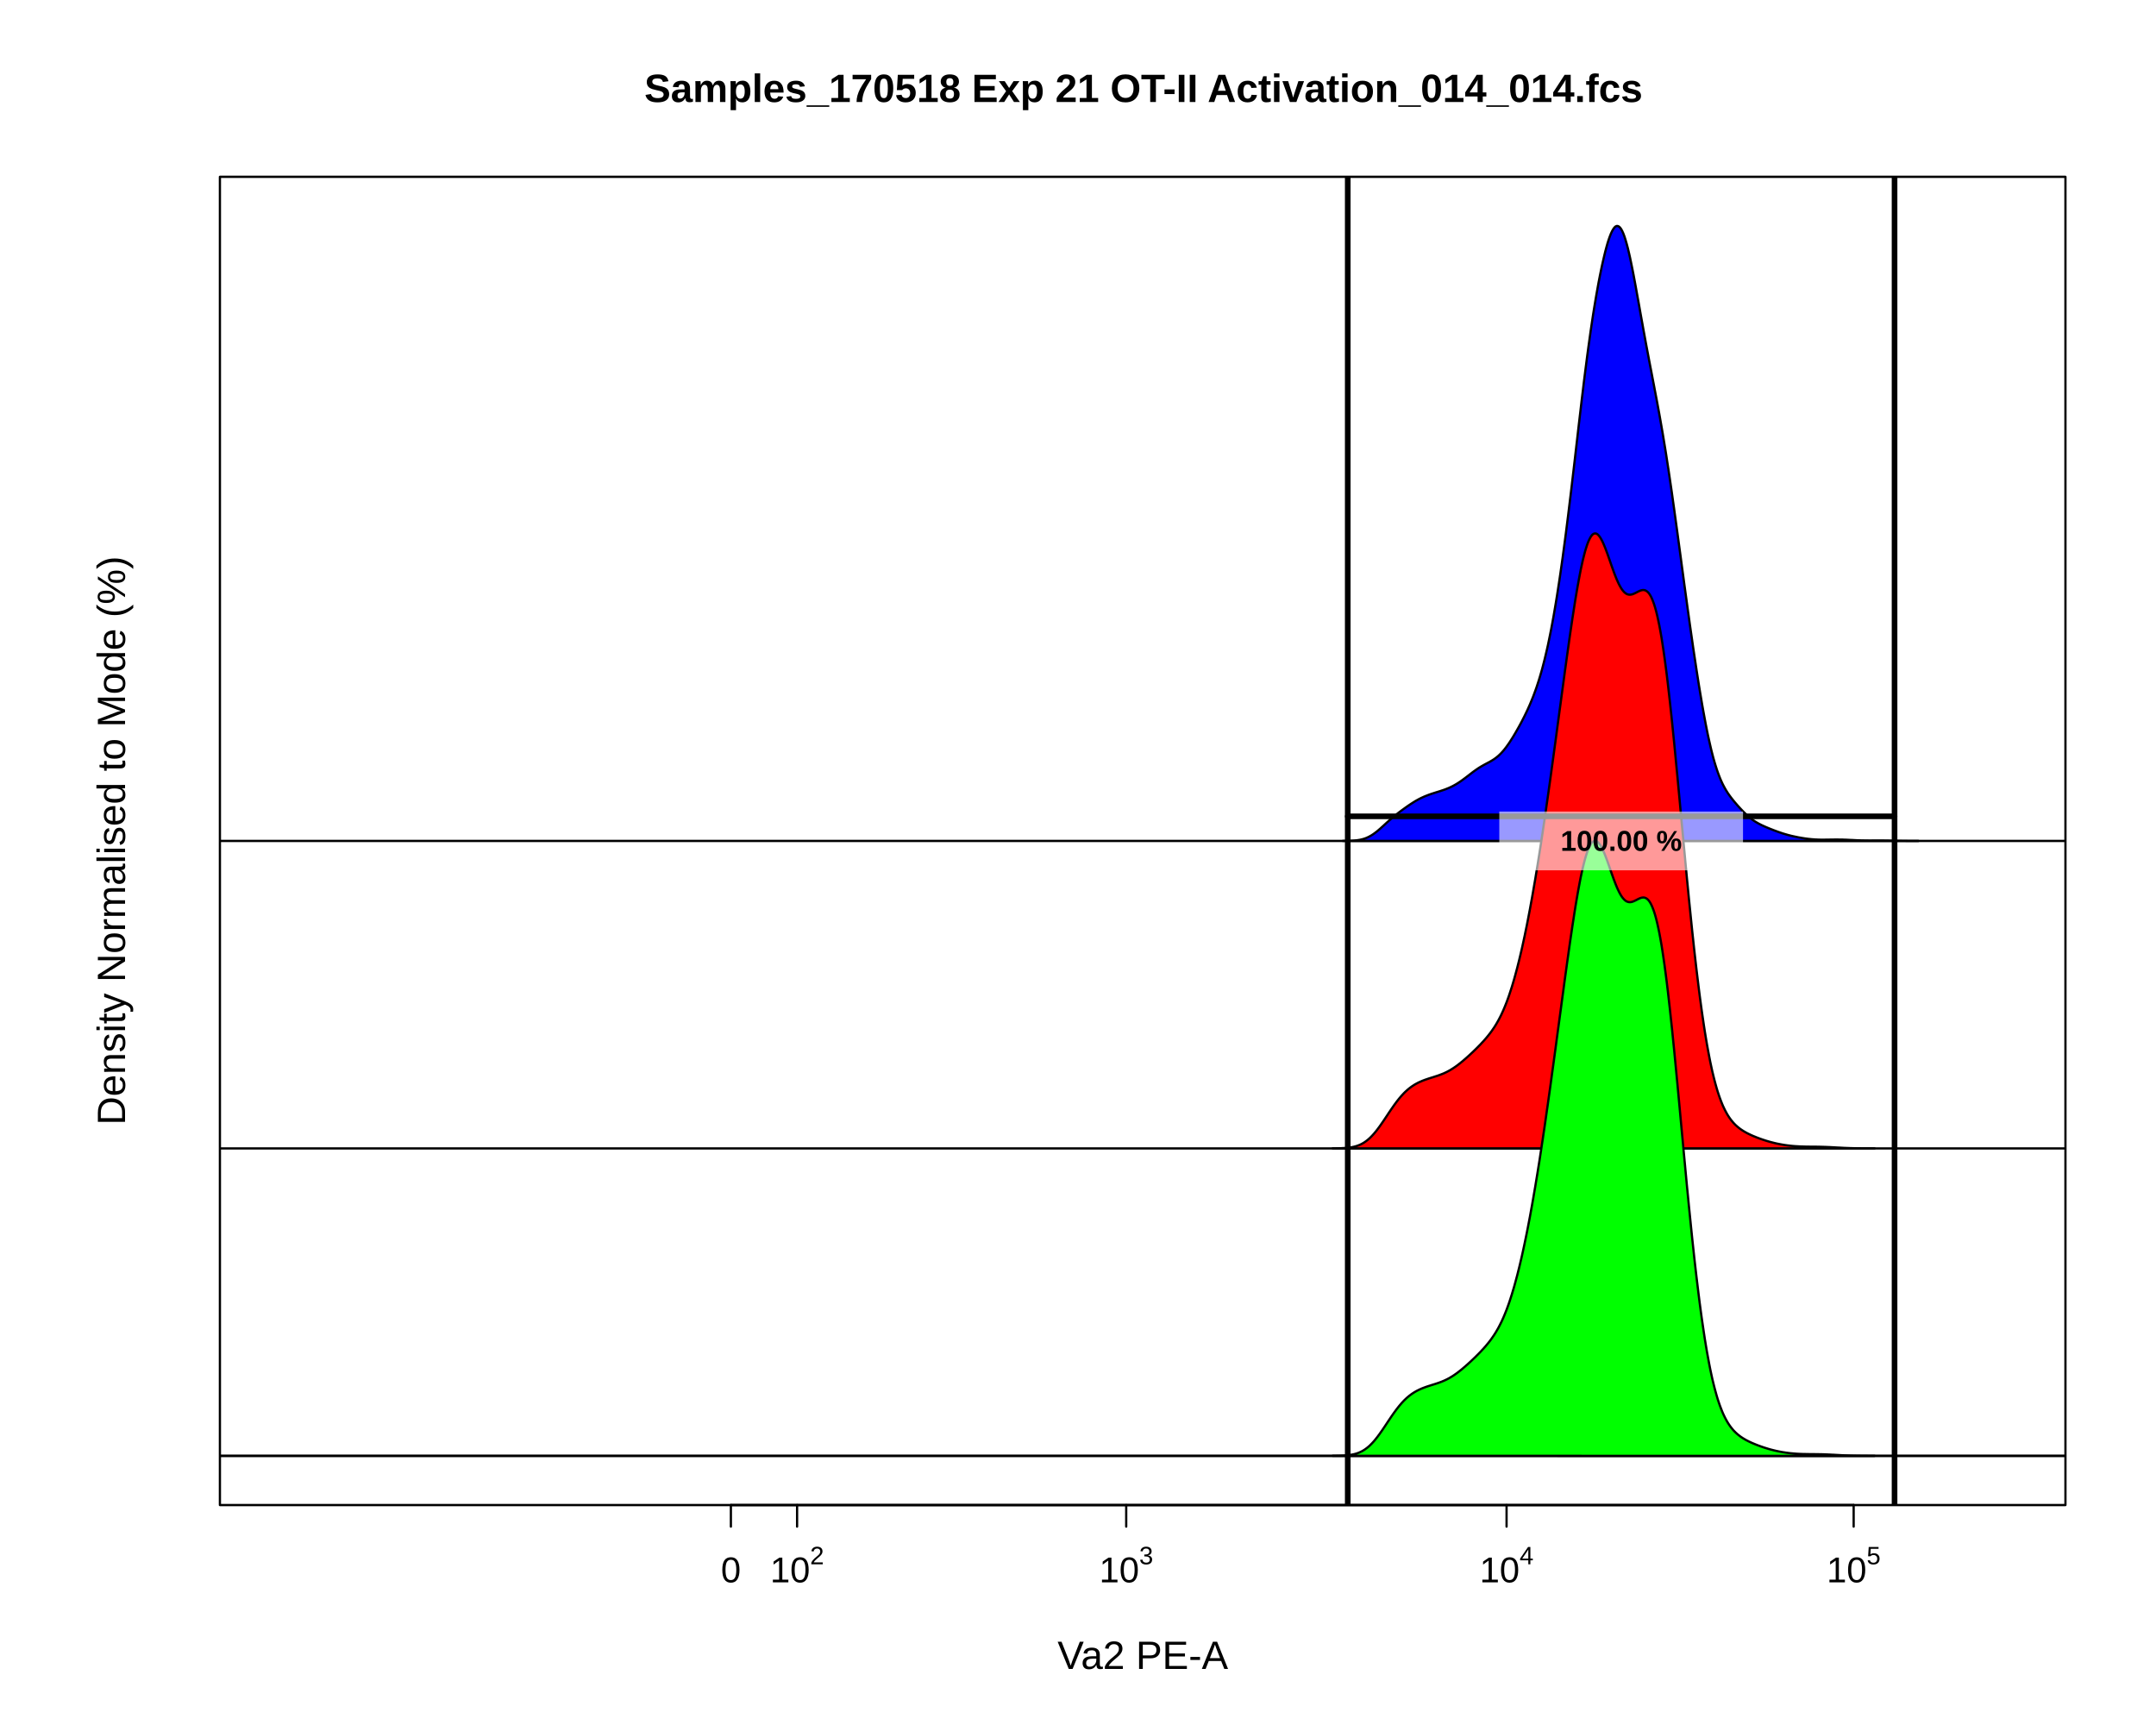
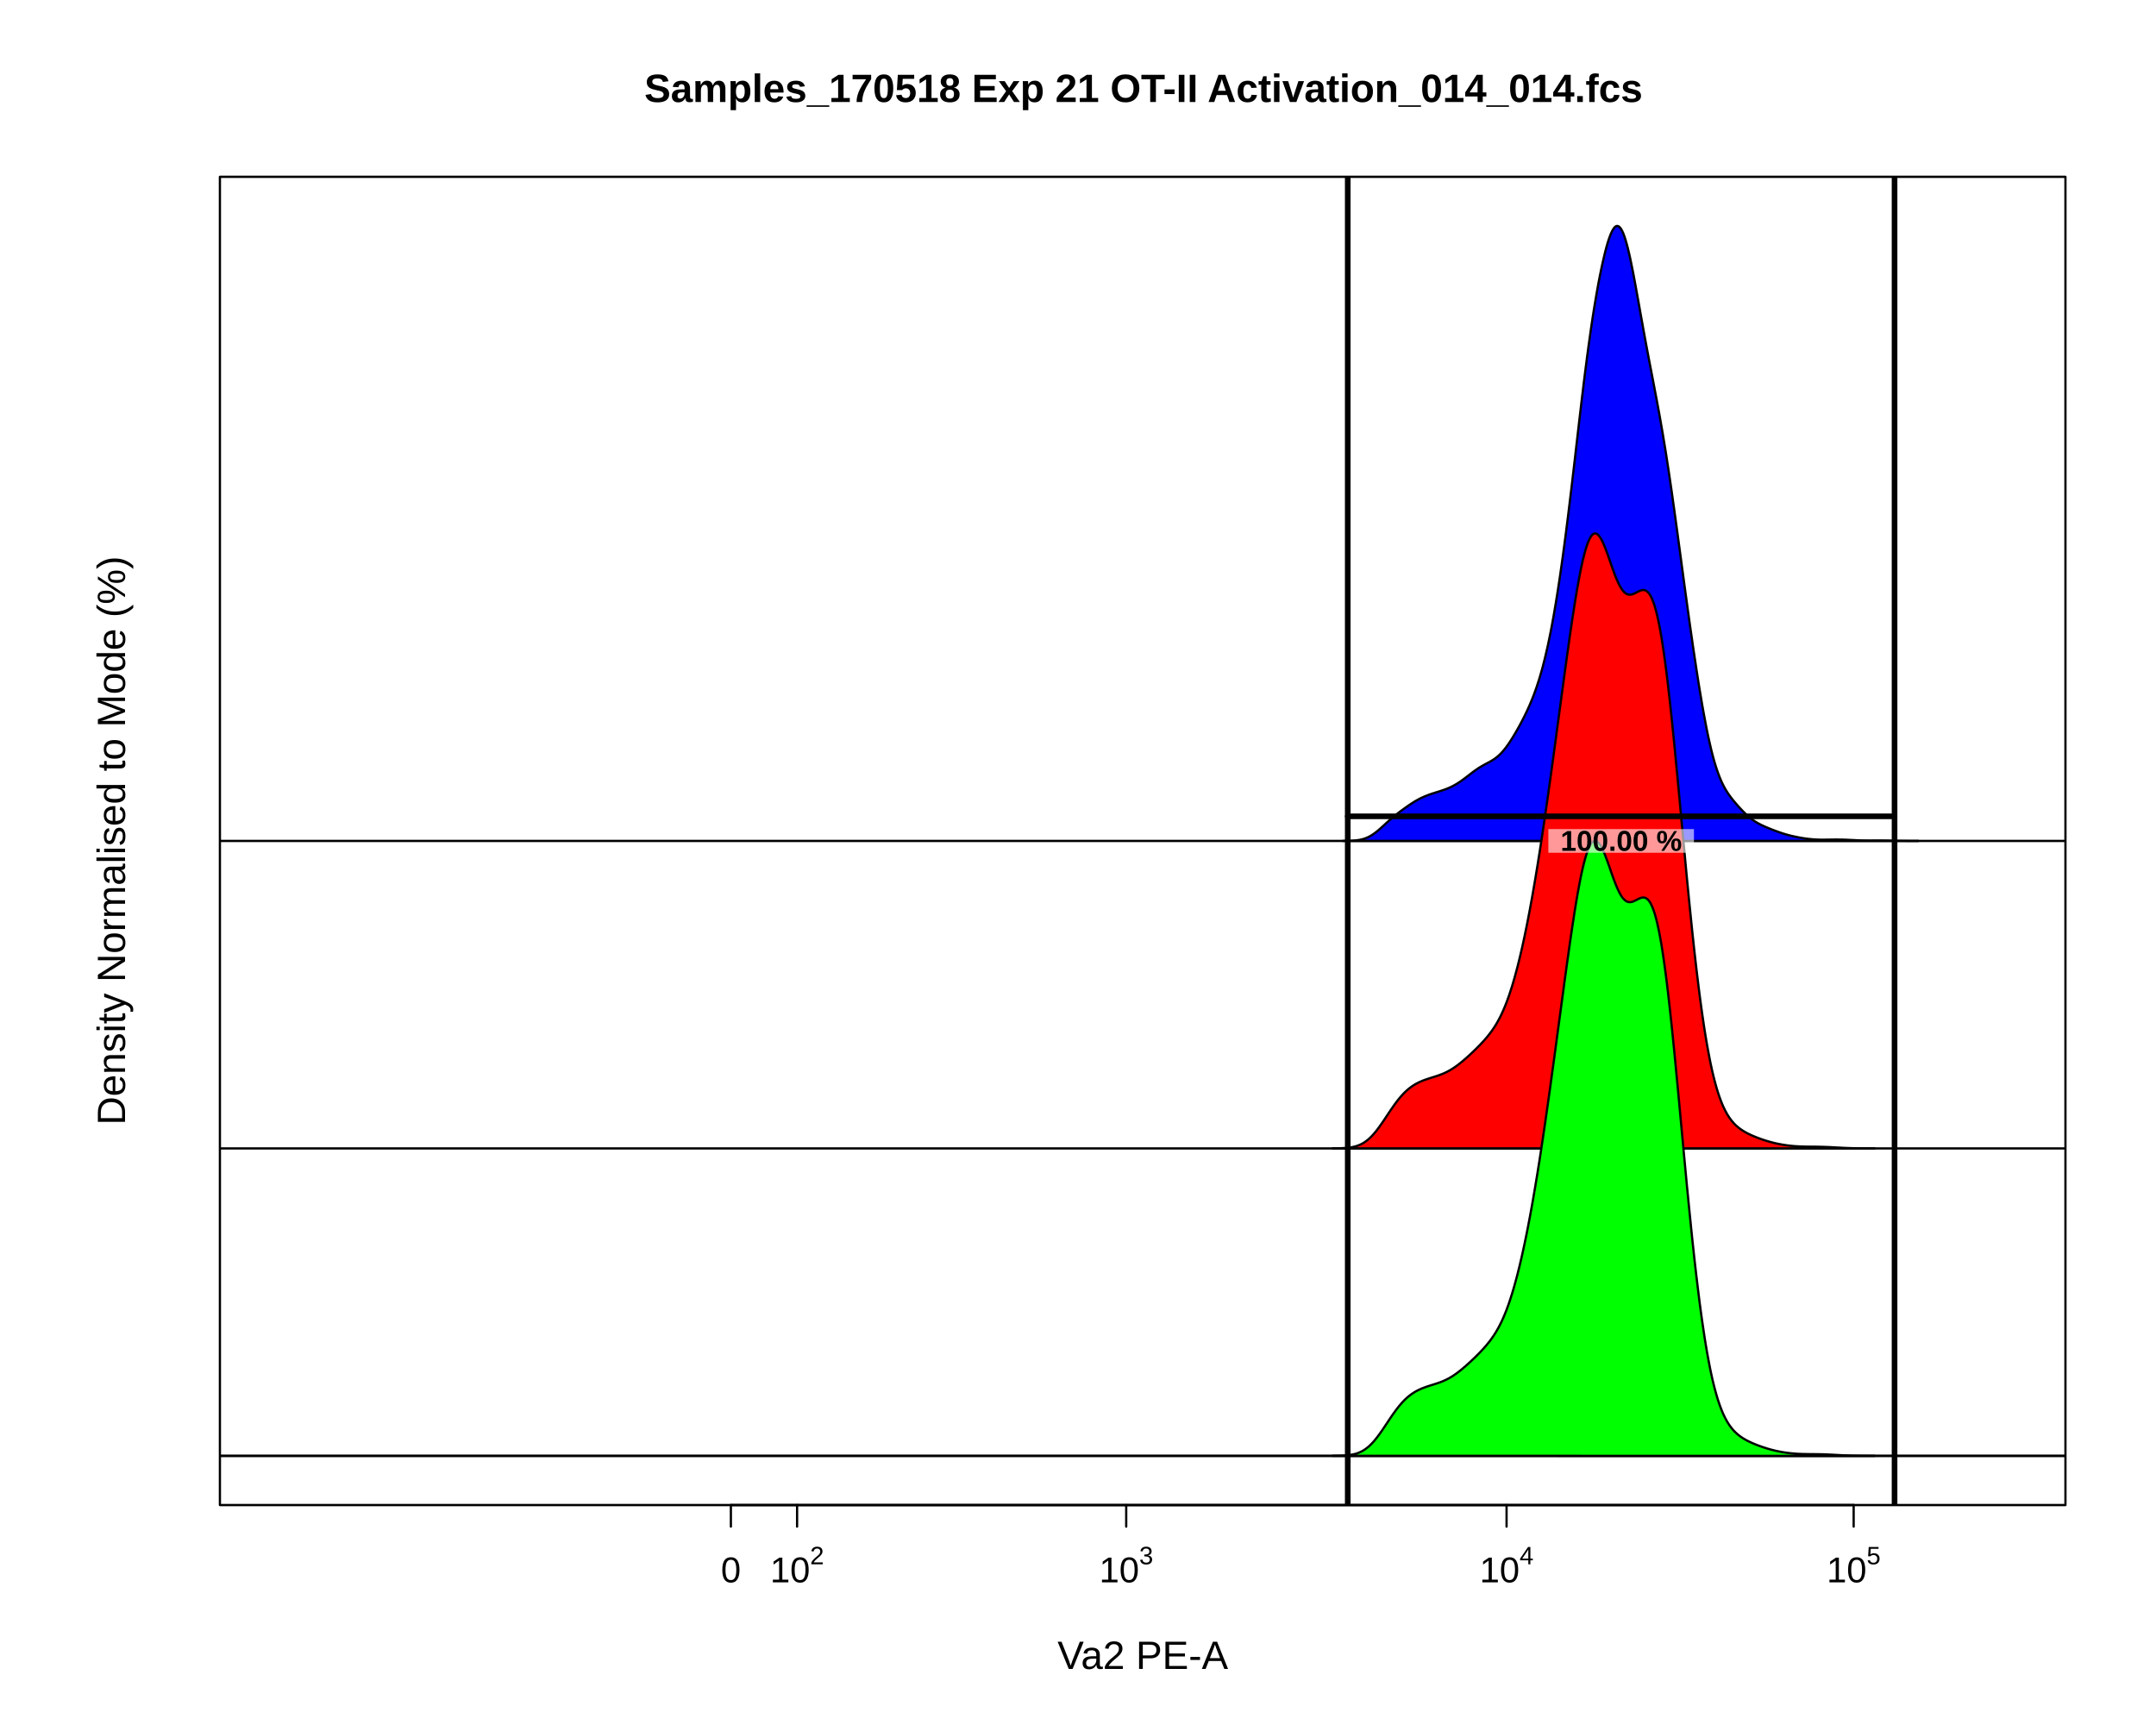
<svg xmlns="http://www.w3.org/2000/svg" viewBox="0 0 720.00 576.00">
  <defs>
    <style type="text/css">
    line, polyline, polygon, path, rect, circle {
      fill: none;
      stroke: #000000;
      stroke-linecap: round;
      stroke-linejoin: round;
      stroke-miterlimit: 10.00;
    }
  </style>
  </defs>
  <rect width="100%" height="100%" style="stroke: none; fill: #FFFFFF;" />
-   <defs>
-     <clipPath id="cpNzMuNDR8Njg5Ljc2fDUwMi41Nnw1OS4wNA==">
-       <rect x="73.44" y="59.04" width="616.32" height="443.52" />
-     </clipPath>
-   </defs>
-   <defs>
-     <clipPath id="cpMC4wMHw3MjAuMDB8NTc2LjAwfDAuMDA=">
-       <rect x="0.00" y="0.00" width="720.00" height="576.00" />
-     </clipPath>
-   </defs>
-   <polyline points="73.44,502.56 689.76,502.56 689.76,59.04 73.44,59.04 73.44,502.56 " style="stroke-width: 0.75;" clip-path="url(#cpMC4wMHw3MjAuMDB8NTc2LjAwfDAuMDA=)" />
-   <line x1="244.08" y1="502.56" x2="619.03" y2="502.56" style="stroke-width: 0.75;" clip-path="url(#cpMC4wMHw3MjAuMDB8NTc2LjAwfDAuMDA=)" />
-   <line x1="244.08" y1="502.56" x2="244.08" y2="509.76" style="stroke-width: 0.75;" clip-path="url(#cpMC4wMHw3MjAuMDB8NTc2LjAwfDAuMDA=)" />
-   <line x1="266.19" y1="502.56" x2="266.19" y2="509.76" style="stroke-width: 0.75;" clip-path="url(#cpMC4wMHw3MjAuMDB8NTc2LjAwfDAuMDA=)" />
-   <line x1="376.10" y1="502.56" x2="376.10" y2="509.76" style="stroke-width: 0.75;" clip-path="url(#cpMC4wMHw3MjAuMDB8NTc2LjAwfDAuMDA=)" />
-   <line x1="503.12" y1="502.56" x2="503.12" y2="509.76" style="stroke-width: 0.75;" clip-path="url(#cpMC4wMHw3MjAuMDB8NTc2LjAwfDAuMDA=)" />
-   <line x1="619.03" y1="502.56" x2="619.03" y2="509.76" style="stroke-width: 0.75;" clip-path="url(#cpMC4wMHw3MjAuMDB8NTc2LjAwfDAuMDA=)" />
-   <g clip-path="url(#cpMC4wMHw3MjAuMDB8NTc2LjAwfDAuMDA=)">
-     <text x="240.75" y="528.36" style="font-size: 12.00px; font-family: Liberation Sans;" textLength="6.67px" lengthAdjust="spacingAndGlyphs">0</text>
-   </g>
-   <g clip-path="url(#cpMC4wMHw3MjAuMDB8NTc2LjAwfDAuMDA=)">
-     <text x="257.18" y="528.36" style="font-size: 12.00px; font-family: Liberation Sans;" textLength="13.34px" lengthAdjust="spacingAndGlyphs">10</text>
-   </g>
-   <g clip-path="url(#cpMC4wMHw3MjAuMDB8NTc2LjAwfDAuMDA=)">
-     <text x="270.52" y="522.33" style="font-size: 8.40px; font-family: Liberation Sans;" textLength="4.67px" lengthAdjust="spacingAndGlyphs">2</text>
-   </g>
-   <g clip-path="url(#cpMC4wMHw3MjAuMDB8NTc2LjAwfDAuMDA=)">
-     <text x="367.09" y="528.36" style="font-size: 12.00px; font-family: Liberation Sans;" textLength="13.34px" lengthAdjust="spacingAndGlyphs">10</text>
-   </g>
-   <g clip-path="url(#cpMC4wMHw3MjAuMDB8NTc2LjAwfDAuMDA=)">
-     <text x="380.44" y="522.33" style="font-size: 8.40px; font-family: Liberation Sans;" textLength="4.67px" lengthAdjust="spacingAndGlyphs">3</text>
-   </g>
-   <g clip-path="url(#cpMC4wMHw3MjAuMDB8NTc2LjAwfDAuMDA=)">
-     <text x="494.12" y="528.36" style="font-size: 12.00px; font-family: Liberation Sans;" textLength="13.34px" lengthAdjust="spacingAndGlyphs">10</text>
-   </g>
-   <g clip-path="url(#cpMC4wMHw3MjAuMDB8NTc2LjAwfDAuMDA=)">
-     <text x="507.46" y="522.33" style="font-size: 8.40px; font-family: Liberation Sans;" textLength="4.67px" lengthAdjust="spacingAndGlyphs">4</text>
-   </g>
-   <g clip-path="url(#cpMC4wMHw3MjAuMDB8NTc2LjAwfDAuMDA=)">
-     <text x="610.02" y="528.36" style="font-size: 12.00px; font-family: Liberation Sans;" textLength="13.34px" lengthAdjust="spacingAndGlyphs">10</text>
-   </g>
-   <g clip-path="url(#cpMC4wMHw3MjAuMDB8NTc2LjAwfDAuMDA=)">
-     <text x="623.36" y="522.33" style="font-size: 8.40px; font-family: Liberation Sans;" textLength="4.67px" lengthAdjust="spacingAndGlyphs">5</text>
-   </g>
+   <polyline points="73.44,502.56 689.76,502.56 689.76,59.04 73.44,59.04 73.44,502.56 " style="stroke-width: 0.75;" />
+   <line x1="244.08" y1="502.56" x2="619.03" y2="502.56" style="stroke-width: 0.75;" />
+   <line x1="244.08" y1="502.56" x2="244.08" y2="509.76" style="stroke-width: 0.75;" />
+   <line x1="266.19" y1="502.56" x2="266.19" y2="509.76" style="stroke-width: 0.75;" />
+   <line x1="376.10" y1="502.56" x2="376.10" y2="509.76" style="stroke-width: 0.75;" />
+   <line x1="503.12" y1="502.56" x2="503.12" y2="509.76" style="stroke-width: 0.75;" />
+   <line x1="619.03" y1="502.56" x2="619.03" y2="509.76" style="stroke-width: 0.75;" />
+   <text x="240.75" y="528.36" style="font-size: 12.00px; font-family: Liberation Sans;" textLength="6.67px" lengthAdjust="spacingAndGlyphs">0</text>
+   <text x="257.18" y="528.36" style="font-size: 12.00px; font-family: Liberation Sans;" textLength="13.34px" lengthAdjust="spacingAndGlyphs">10</text>
+   <text x="270.52" y="522.33" style="font-size: 8.40px; font-family: Liberation Sans;" textLength="4.67px" lengthAdjust="spacingAndGlyphs">2</text>
+   <text x="367.09" y="528.36" style="font-size: 12.00px; font-family: Liberation Sans;" textLength="13.34px" lengthAdjust="spacingAndGlyphs">10</text>
+   <text x="380.44" y="522.33" style="font-size: 8.40px; font-family: Liberation Sans;" textLength="4.67px" lengthAdjust="spacingAndGlyphs">3</text>
+   <text x="494.12" y="528.36" style="font-size: 12.00px; font-family: Liberation Sans;" textLength="13.34px" lengthAdjust="spacingAndGlyphs">10</text>
+   <text x="507.46" y="522.33" style="font-size: 8.40px; font-family: Liberation Sans;" textLength="4.67px" lengthAdjust="spacingAndGlyphs">4</text>
+   <text x="610.02" y="528.36" style="font-size: 12.00px; font-family: Liberation Sans;" textLength="13.34px" lengthAdjust="spacingAndGlyphs">10</text>
+   <text x="623.36" y="522.33" style="font-size: 8.40px; font-family: Liberation Sans;" textLength="4.67px" lengthAdjust="spacingAndGlyphs">5</text>
  <defs>
    <clipPath id="cpNzMuNDR8Njg5Ljc2fDUwMi41Nnw1OS4wNA==">
      <rect x="73.44" y="59.04" width="616.32" height="443.52" />
    </clipPath>
  </defs>
  <line x1="73.44" y1="486.13" x2="689.76" y2="486.13" style="stroke-width: 0.75;" clip-path="url(#cpNzMuNDR8Njg5Ljc2fDUwMi41Nnw1OS4wNA==)" />
  <line x1="73.44" y1="486.13" x2="689.76" y2="486.13" style="stroke-width: 0.75;" clip-path="url(#cpNzMuNDR8Njg5Ljc2fDUwMi41Nnw1OS4wNA==)" />
  <line x1="73.44" y1="383.47" x2="689.76" y2="383.47" style="stroke-width: 0.75;" clip-path="url(#cpNzMuNDR8Njg5Ljc2fDUwMi41Nnw1OS4wNA==)" />
  <line x1="73.44" y1="280.80" x2="689.76" y2="280.80" style="stroke-width: 0.75;" clip-path="url(#cpNzMuNDR8Njg5Ljc2fDUwMi41Nnw1OS4wNA==)" />
  <defs>
    <clipPath id="cpMC4wMHw3MjAuMDB8NTc2LjAwfDAuMDA=">
      <rect x="0.00" y="0.00" width="720.00" height="576.00" />
    </clipPath>
  </defs>
  <g clip-path="url(#cpMC4wMHw3MjAuMDB8NTc2LjAwfDAuMDA=)">
    <text x="215.18" y="34.06" style="font-size: 13.20px; font-weight: bold; font-family: Liberation Sans;" textLength="332.84px" lengthAdjust="spacingAndGlyphs">Samples_170518 Exp 21 OT-II Activation_014_014.fcs</text>
  </g>
  <g clip-path="url(#cpMC4wMHw3MjAuMDB8NTc2LjAwfDAuMDA=)">
    <text x="353.15" y="557.28" style="font-size: 13.20px; font-family: Liberation Sans;" textLength="56.91px" lengthAdjust="spacingAndGlyphs">Va2 PE-A</text>
  </g>
  <g clip-path="url(#cpMC4wMHw3MjAuMDB8NTc2LjAwfDAuMDA=)">
    <text transform="translate(41.76,375.67) rotate(-90)" style="font-size: 13.20px; font-family: Liberation Sans;" textLength="189.73px" lengthAdjust="spacingAndGlyphs">Density Normalised to Mode (%)</text>
  </g>
  <defs>
    <clipPath id="cpNzMuNDR8Njg5Ljc2fDUwMi41Nnw1OS4wNA==">
      <rect x="73.44" y="59.04" width="616.32" height="443.52" />
    </clipPath>
  </defs>
  <polygon points="448.45,280.79 448.83,280.79 449.21,280.78 449.58,280.78 449.96,280.77 450.33,280.76 450.71,280.75 451.09,280.73 451.46,280.72 451.84,280.69 452.22,280.67 452.59,280.63 452.97,280.60 453.34,280.55 453.72,280.49 454.10,280.43 454.47,280.35 454.85,280.26 455.22,280.16 455.60,280.05 455.98,279.91 456.35,279.77 456.73,279.60 457.11,279.42 457.48,279.22 457.86,279.01 458.23,278.78 458.61,278.53 458.99,278.26 459.36,277.98 459.74,277.69 460.12,277.38 460.49,277.06 460.87,276.74 461.24,276.40 461.62,276.06 462.00,275.72 462.37,275.38 462.75,275.03 463.12,274.69 463.50,274.35 463.88,274.01 464.25,273.68 464.63,273.35 465.01,273.03 465.38,272.72 465.76,272.41 466.13,272.10 466.51,271.81 466.89,271.51 467.26,271.22 467.64,270.94 468.01,270.66 468.39,270.38 468.77,270.11 469.14,269.84 469.52,269.57 469.90,269.30 470.27,269.04 470.65,268.79 471.02,268.54 471.40,268.29 471.78,268.05 472.15,267.81 472.53,267.58 472.90,267.36 473.28,267.15 473.66,266.94 474.03,266.74 474.41,266.55 474.79,266.37 475.16,266.20 475.54,266.03 475.91,265.87 476.29,265.72 476.67,265.57 477.04,265.43 477.42,265.29 477.80,265.16 478.17,265.03 478.55,264.91 478.92,264.79 479.30,264.67 479.68,264.55 480.05,264.43 480.43,264.32 480.80,264.20 481.18,264.08 481.56,263.95 481.93,263.83 482.31,263.70 482.69,263.56 483.06,263.41 483.44,263.26 483.81,263.11 484.19,262.94 484.57,262.76 484.94,262.58 485.32,262.39 485.69,262.18 486.07,261.97 486.45,261.75 486.82,261.51 487.20,261.27 487.58,261.02 487.95,260.76 488.33,260.49 488.70,260.22 489.08,259.94 489.46,259.66 489.83,259.37 490.21,259.08 490.59,258.79 490.96,258.50 491.34,258.21 491.71,257.92 492.09,257.64 492.47,257.37 492.84,257.10 493.22,256.84 493.59,256.59 493.97,256.34 494.35,256.11 494.72,255.89 495.10,255.67 495.48,255.46 495.85,255.25 496.23,255.05 496.60,254.85 496.98,254.65 497.36,254.45 497.73,254.24 498.11,254.02 498.48,253.79 498.86,253.55 499.24,253.29 499.61,253.01 499.99,252.71 500.37,252.39 500.74,252.05 501.12,251.68 501.49,251.29 501.87,250.87 502.25,250.43 502.62,249.96 503.00,249.47 503.37,248.95 503.75,248.42 504.13,247.87 504.50,247.29 504.88,246.70 505.26,246.09 505.63,245.47 506.01,244.84 506.38,244.19 506.76,243.53 507.14,242.86 507.51,242.18 507.89,241.48 508.27,240.77 508.64,240.04 509.02,239.30 509.39,238.54 509.77,237.75 510.15,236.95 510.52,236.12 510.90,235.27 511.27,234.38 511.65,233.47 512.03,232.51 512.40,231.52 512.78,230.48 513.16,229.41 513.53,228.28 513.91,227.11 514.28,225.88 514.66,224.58 515.04,223.23 515.41,221.81 515.79,220.33 516.16,218.78 516.54,217.16 516.92,215.47 517.29,213.69 517.67,211.84 518.05,209.92 518.42,207.92 518.80,205.84 519.17,203.69 519.55,201.45 519.93,199.13 520.30,196.74 520.68,194.27 521.06,191.73 521.43,189.12 521.81,186.44 522.18,183.68 522.56,180.85 522.94,177.96 523.31,175.02 523.69,172.01 524.06,168.96 524.44,165.85 524.82,162.70 525.19,159.52 525.57,156.31 525.95,153.07 526.32,149.83 526.70,146.57 527.07,143.33 527.45,140.10 527.83,136.89 528.20,133.72 528.58,130.59 528.95,127.50 529.33,124.47 529.71,121.52 530.08,118.65 530.46,115.84 530.84,113.12 531.21,110.47 531.59,107.91 531.96,105.44 532.34,103.06 532.72,100.77 533.09,98.56 533.47,96.43 533.84,94.38 534.22,92.42 534.60,90.54 534.97,88.76 535.35,87.06 535.73,85.45 536.10,83.93 536.48,82.51 536.85,81.19 537.23,80.00 537.61,78.93 537.98,77.99 538.36,77.19 538.74,76.52 539.11,76.00 539.49,75.64 539.86,75.47 540.24,75.47 540.62,75.63 540.99,75.96 541.37,76.46 541.74,77.13 542.12,77.97 542.50,78.99 542.87,80.16 543.25,81.47 543.63,82.91 544.00,84.47 544.38,86.14 544.75,87.92 545.13,89.79 545.51,91.72 545.88,93.72 546.26,95.75 546.63,97.83 547.01,99.92 547.39,102.03 547.76,104.15 548.14,106.26 548.52,108.35 548.89,110.43 549.27,112.50 549.64,114.54 550.02,116.56 550.40,118.56 550.77,120.54 551.15,122.51 551.53,124.47 551.90,126.43 552.28,128.38 552.65,130.35 553.03,132.34 553.41,134.35 553.78,136.38 554.16,138.45 554.53,140.55 554.91,142.71 555.29,144.91 555.66,147.17 556.04,149.47 556.42,151.83 556.79,154.24 557.17,156.70 557.54,159.22 557.92,161.79 558.30,164.40 558.67,167.05 559.05,169.74 559.42,172.45 559.80,175.20 560.18,177.97 560.55,180.75 560.93,183.54 561.31,186.34 561.68,189.14 562.06,191.93 562.43,194.72 562.81,197.49 563.19,200.24 563.56,202.98 563.94,205.69 564.31,208.38 564.69,211.04 565.07,213.66 565.44,216.25 565.82,218.80 566.20,221.31 566.57,223.78 566.95,226.21 567.32,228.58 567.70,230.90 568.08,233.15 568.45,235.35 568.83,237.48 569.21,239.54 569.58,241.54 569.96,243.46 570.33,245.29 570.71,247.04 571.09,248.71 571.46,250.30 571.84,251.80 572.21,253.22 572.59,254.55 572.97,255.79 573.34,256.95 573.72,258.04 574.10,259.05 574.47,259.99 574.85,260.86 575.22,261.67 575.60,262.41 575.98,263.11 576.35,263.76 576.73,264.37 577.10,264.95 577.48,265.49 577.86,266.01 578.23,266.50 578.61,266.98 578.99,267.45 579.36,267.90 579.74,268.34 580.11,268.77 580.49,269.20 580.87,269.61 581.24,270.02 581.62,270.42 582.00,270.82 582.37,271.20 582.75,271.57 583.12,271.93 583.50,272.28 583.88,272.62 584.25,272.94 584.63,273.24 585.00,273.53 585.38,273.81 585.76,274.07 586.13,274.31 586.51,274.55 586.89,274.77 587.26,274.98 587.64,275.18 588.01,275.37 588.39,275.56 588.77,275.73 589.14,275.90 589.52,276.07 589.89,276.23 590.27,276.39 590.65,276.55 591.02,276.70 591.40,276.85 591.78,277.00 592.15,277.15 592.53,277.29 592.90,277.43 593.28,277.57 593.66,277.71 594.03,277.84 594.41,277.97 594.79,278.10 595.16,278.23 595.54,278.35 595.91,278.46 596.29,278.57 596.67,278.68 597.04,278.79 597.42,278.89 597.79,278.98 598.17,279.08 598.55,279.17 598.92,279.25 599.30,279.33 599.68,279.41 600.05,279.49 600.43,279.57 600.80,279.64 601.18,279.70 601.56,279.77 601.93,279.83 602.31,279.89 602.68,279.95 603.06,280.00 603.44,280.05 603.81,280.10 604.19,280.14 604.57,280.18 604.94,280.22 605.32,280.25 605.69,280.28 606.07,280.31 606.45,280.33 606.82,280.34 607.20,280.36 607.57,280.37 607.95,280.38 608.33,280.38 608.70,280.38 609.08,280.38 609.46,280.38 609.83,280.37 610.21,280.37 610.58,280.36 610.96,280.36 611.34,280.35 611.71,280.34 612.09,280.34 612.47,280.34 612.84,280.33 613.22,280.33 613.59,280.33 613.97,280.34 614.35,280.34 614.72,280.35 615.10,280.35 615.47,280.36 615.85,280.38 616.23,280.39 616.60,280.40 616.98,280.42 617.36,280.44 617.73,280.46 618.11,280.48 618.48,280.49 618.86,280.51 619.24,280.53 619.61,280.55 619.99,280.57 620.36,280.58 620.74,280.60 621.12,280.61 621.49,280.63 621.87,280.64 622.25,280.64 622.62,280.65 623.00,280.66 623.37,280.66 623.75,280.66 624.13,280.67 624.50,280.67 624.88,280.67 625.26,280.66 625.63,280.66 626.01,280.66 626.38,280.66 626.76,280.66 627.14,280.66 627.51,280.66 627.89,280.66 628.26,280.66 628.64,280.66 629.02,280.66 629.39,280.67 629.77,280.67 630.15,280.68 630.52,280.68 630.90,280.69 631.27,280.70 631.65,280.70 632.03,280.71 632.40,280.72 632.78,280.73 633.15,280.73 633.53,280.74 633.91,280.75 634.28,280.75 634.66,280.76 635.04,280.76 635.41,280.77 635.79,280.77 636.16,280.78 636.54,280.78 636.92,280.78 637.29,280.79 637.67,280.79 638.04,280.79 638.42,280.79 638.80,280.79 639.17,280.80 639.55,280.80 639.93,280.80 640.30,280.80 640.68,280.80 " style="stroke-width: 0.75; fill: #0000FF;" clip-path="url(#cpNzMuNDR8Njg5Ljc2fDUwMi41Nnw1OS4wNA==)" />
  <polygon points="445.07,383.45 445.42,383.45 445.77,383.45 446.13,383.44 446.48,383.44 446.84,383.43 447.19,383.42 447.54,383.41 447.90,383.40 448.25,383.38 448.61,383.36 448.96,383.34 449.32,383.32 449.67,383.29 450.02,383.26 450.38,383.22 450.73,383.17 451.09,383.12 451.44,383.06 451.79,382.99 452.15,382.91 452.50,382.82 452.86,382.72 453.21,382.61 453.56,382.48 453.92,382.34 454.27,382.19 454.63,382.02 454.98,381.83 455.33,381.63 455.69,381.40 456.04,381.16 456.40,380.89 456.75,380.61 457.11,380.31 457.46,379.99 457.81,379.65 458.17,379.28 458.52,378.90 458.88,378.50 459.23,378.08 459.58,377.65 459.94,377.19 460.29,376.72 460.65,376.24 461.00,375.75 461.35,375.24 461.71,374.73 462.06,374.21 462.42,373.68 462.77,373.15 463.13,372.62 463.48,372.08 463.83,371.55 464.19,371.03 464.54,370.50 464.90,369.99 465.25,369.48 465.60,368.98 465.96,368.49 466.31,368.02 466.67,367.55 467.02,367.10 467.37,366.67 467.73,366.25 468.08,365.85 468.44,365.46 468.79,365.08 469.14,364.73 469.50,364.39 469.85,364.07 470.21,363.76 470.56,363.47 470.92,363.19 471.27,362.93 471.62,362.68 471.98,362.45 472.33,362.22 472.69,362.01 473.04,361.82 473.39,361.63 473.75,361.45 474.10,361.28 474.46,361.13 474.81,360.98 475.16,360.83 475.52,360.70 475.87,360.56 476.23,360.44 476.58,360.32 476.93,360.20 477.29,360.08 477.64,359.97 478.00,359.86 478.35,359.75 478.71,359.64 479.06,359.52 479.41,359.41 479.77,359.29 480.12,359.18 480.48,359.05 480.83,358.92 481.18,358.79 481.54,358.65 481.89,358.51 482.25,358.36 482.60,358.19 482.95,358.03 483.31,357.85 483.66,357.66 484.02,357.47 484.37,357.27 484.72,357.05 485.08,356.83 485.43,356.60 485.79,356.36 486.14,356.12 486.50,355.86 486.85,355.60 487.20,355.32 487.56,355.05 487.91,354.76 488.27,354.47 488.62,354.18 488.97,353.87 489.33,353.57 489.68,353.26 490.04,352.94 490.39,352.62 490.74,352.30 491.10,351.97 491.45,351.64 491.81,351.31 492.16,350.97 492.52,350.62 492.87,350.28 493.22,349.93 493.58,349.57 493.93,349.21 494.29,348.85 494.64,348.47 494.99,348.09 495.35,347.71 495.70,347.32 496.06,346.91 496.41,346.50 496.76,346.07 497.12,345.63 497.47,345.18 497.83,344.71 498.18,344.23 498.53,343.72 498.89,343.20 499.24,342.65 499.60,342.08 499.95,341.48 500.31,340.85 500.66,340.19 501.01,339.51 501.37,338.79 501.72,338.03 502.08,337.23 502.43,336.40 502.78,335.54 503.14,334.63 503.49,333.68 503.85,332.68 504.20,331.64 504.55,330.56 504.91,329.45 505.26,328.28 505.62,327.06 505.97,325.80 506.32,324.50 506.68,323.16 507.03,321.77 507.39,320.33 507.74,318.85 508.10,317.32 508.45,315.76 508.80,314.15 509.16,312.49 509.51,310.78 509.87,309.04 510.22,307.25 510.57,305.42 510.93,303.54 511.28,301.62 511.64,299.66 511.99,297.65 512.34,295.61 512.70,293.53 513.05,291.39 513.41,289.23 513.76,287.02 514.12,284.78 514.47,282.51 514.82,280.19 515.18,277.84 515.53,275.46 515.89,273.05 516.24,270.62 516.59,268.16 516.95,265.67 517.30,263.15 517.66,260.62 518.01,258.07 518.36,255.50 518.72,252.91 519.07,250.31 519.43,247.70 519.78,245.08 520.13,242.46 520.49,239.83 520.84,237.19 521.20,234.56 521.55,231.93 521.91,229.31 522.26,226.70 522.61,224.10 522.97,221.52 523.32,218.96 523.68,216.43 524.03,213.92 524.38,211.46 524.74,209.04 525.09,206.66 525.45,204.34 525.80,202.07 526.15,199.87 526.51,197.75 526.86,195.71 527.22,193.75 527.57,191.87 527.92,190.09 528.28,188.43 528.63,186.88 528.99,185.44 529.34,184.11 529.70,182.91 530.05,181.84 530.40,180.91 530.76,180.12 531.11,179.45 531.47,178.90 531.82,178.50 532.17,178.26 532.53,178.13 532.88,178.13 533.24,178.25 533.59,178.49 533.94,178.86 534.30,179.33 534.65,179.90 535.01,180.56 535.36,181.29 535.71,182.10 536.07,182.98 536.42,183.91 536.78,184.87 537.13,185.87 537.49,186.88 537.84,187.90 538.19,188.91 538.55,189.91 538.90,190.89 539.26,191.84 539.61,192.74 539.96,193.59 540.32,194.39 540.67,195.13 541.03,195.80 541.38,196.40 541.73,196.92 542.09,197.37 542.44,197.75 542.80,198.05 543.15,198.29 543.51,198.45 543.86,198.54 544.21,198.58 544.57,198.56 544.92,198.50 545.28,198.40 545.63,198.25 545.98,198.09 546.34,197.91 546.69,197.73 547.05,197.54 547.40,197.38 547.75,197.23 548.11,197.11 548.46,197.04 548.82,197.01 549.17,197.06 549.52,197.17 549.88,197.37 550.23,197.65 550.59,198.02 550.94,198.51 551.30,199.12 551.65,199.85 552.00,200.71 552.36,201.69 552.71,202.81 553.07,204.10 553.42,205.54 553.77,207.12 554.13,208.84 554.48,210.72 554.84,212.77 555.19,214.98 555.54,217.33 555.90,219.83 556.25,222.46 556.61,225.24 556.96,228.17 557.31,231.22 557.67,234.38 558.02,237.64 558.38,241.01 558.73,244.48 559.09,248.03 559.44,251.65 559.79,255.32 560.15,259.04 560.50,262.81 560.86,266.60 561.21,270.41 561.56,274.22 561.92,278.03 562.27,281.83 562.63,285.60 562.98,289.35 563.33,293.05 563.69,296.71 564.04,300.32 564.40,303.85 564.75,307.32 565.10,310.72 565.46,314.05 565.81,317.30 566.17,320.46 566.52,323.52 566.88,326.49 567.23,329.37 567.58,332.16 567.94,334.85 568.29,337.42 568.65,339.90 569.00,342.28 569.35,344.56 569.71,346.75 570.06,348.82 570.42,350.79 570.77,352.66 571.12,354.45 571.48,356.14 571.83,357.74 572.19,359.23 572.54,360.65 572.90,361.98 573.25,363.24 573.60,364.42 573.96,365.51 574.31,366.53 574.67,367.49 575.02,368.39 575.37,369.23 575.73,370.00 576.08,370.72 576.44,371.39 576.79,372.02 577.14,372.60 577.50,373.15 577.85,373.64 578.21,374.11 578.56,374.54 578.91,374.95 579.27,375.33 579.62,375.68 579.98,376.00 580.33,376.31 580.69,376.60 581.04,376.87 581.39,377.12 581.75,377.36 582.10,377.59 582.46,377.81 582.81,378.01 583.16,378.21 583.52,378.40 583.87,378.58 584.23,378.75 584.58,378.92 584.93,379.08 585.29,379.24 585.64,379.39 586.00,379.53 586.35,379.68 586.70,379.82 587.06,379.95 587.41,380.09 587.77,380.22 588.12,380.34 588.48,380.47 588.83,380.59 589.18,380.70 589.54,380.82 589.89,380.93 590.25,381.04 590.60,381.14 590.95,381.24 591.31,381.34 591.66,381.43 592.02,381.52 592.37,381.61 592.72,381.70 593.08,381.78 593.43,381.86 593.79,381.93 594.14,382.00 594.50,382.07 594.85,382.14 595.20,382.20 595.56,382.26 595.91,382.32 596.27,382.37 596.62,382.42 596.97,382.47 597.33,382.51 597.68,382.55 598.04,382.59 598.39,382.63 598.74,382.66 599.10,382.69 599.45,382.72 599.81,382.74 600.16,382.76 600.51,382.78 600.87,382.80 601.22,382.82 601.58,382.83 601.93,382.84 602.29,382.85 602.64,382.86 602.99,382.87 603.35,382.87 603.70,382.88 604.06,382.88 604.41,382.89 604.76,382.89 605.12,382.89 605.47,382.89 605.83,382.90 606.18,382.90 606.53,382.90 606.89,382.91 607.24,382.91 607.60,382.92 607.95,382.93 608.30,382.94 608.66,382.95 609.01,382.96 609.37,382.97 609.72,382.98 610.08,383.00 610.43,383.01 610.78,383.03 611.14,383.04 611.49,383.06 611.85,383.08 612.20,383.10 612.55,383.12 612.91,383.14 613.26,383.16 613.62,383.18 613.97,383.20 614.32,383.21 614.68,383.23 615.03,383.25 615.39,383.27 615.74,383.29 616.09,383.30 616.45,383.32 616.80,383.33 617.16,383.34 617.51,383.36 617.87,383.37 618.22,383.38 618.57,383.39 618.93,383.40 619.28,383.41 619.64,383.41 619.99,383.42 620.34,383.43 620.70,383.43 621.05,383.44 621.41,383.44 621.76,383.45 622.11,383.45 622.47,383.45 622.82,383.45 623.18,383.46 623.53,383.46 623.89,383.46 624.24,383.46 624.59,383.46 624.95,383.46 625.30,383.46 625.66,383.46 626.01,383.46 " style="stroke-width: 0.75; fill: #FF0000;" clip-path="url(#cpNzMuNDR8Njg5Ljc2fDUwMi41Nnw1OS4wNA==)" />
  <polygon points="445.07,486.12 445.42,486.12 445.77,486.11 446.13,486.11 446.48,486.10 446.84,486.10 447.19,486.09 447.54,486.08 447.90,486.06 448.25,486.05 448.61,486.03 448.96,486.01 449.32,485.99 449.67,485.96 450.02,485.92 450.38,485.88 450.73,485.84 451.09,485.78 451.44,485.72 451.79,485.66 452.15,485.58 452.50,485.49 452.86,485.39 453.21,485.28 453.56,485.15 453.92,485.01 454.27,484.85 454.63,484.68 454.98,484.50 455.33,484.29 455.69,484.07 456.04,483.82 456.40,483.56 456.75,483.28 457.11,482.98 457.46,482.66 457.81,482.31 458.17,481.95 458.52,481.57 458.88,481.17 459.23,480.75 459.58,480.31 459.94,479.86 460.29,479.39 460.65,478.91 461.00,478.41 461.35,477.91 461.71,477.40 462.06,476.87 462.42,476.35 462.77,475.82 463.13,475.28 463.48,474.75 463.83,474.22 464.19,473.69 464.54,473.17 464.90,472.65 465.25,472.14 465.60,471.65 465.96,471.16 466.31,470.68 466.67,470.22 467.02,469.77 467.37,469.34 467.73,468.92 468.08,468.51 468.44,468.12 468.79,467.75 469.14,467.40 469.50,467.06 469.85,466.73 470.21,466.43 470.56,466.13 470.92,465.86 471.27,465.59 471.62,465.35 471.98,465.11 472.33,464.89 472.69,464.68 473.04,464.48 473.39,464.30 473.75,464.12 474.10,463.95 474.46,463.79 474.81,463.64 475.16,463.50 475.52,463.36 475.87,463.23 476.23,463.10 476.58,462.98 476.93,462.86 477.29,462.75 477.64,462.64 478.00,462.52 478.35,462.41 478.71,462.30 479.06,462.19 479.41,462.08 479.77,461.96 480.12,461.84 480.48,461.72 480.83,461.59 481.18,461.46 481.54,461.32 481.89,461.17 482.25,461.02 482.60,460.86 482.95,460.69 483.31,460.52 483.66,460.33 484.02,460.14 484.37,459.93 484.72,459.72 485.08,459.50 485.43,459.27 485.79,459.03 486.14,458.78 486.50,458.53 486.85,458.26 487.20,457.99 487.56,457.71 487.91,457.43 488.27,457.14 488.62,456.84 488.97,456.54 489.33,456.24 489.68,455.92 490.04,455.61 490.39,455.29 490.74,454.97 491.10,454.64 491.45,454.31 491.81,453.97 492.16,453.63 492.52,453.29 492.87,452.95 493.22,452.59 493.58,452.24 493.93,451.88 494.29,451.51 494.64,451.14 494.99,450.76 495.35,450.38 495.70,449.98 496.06,449.58 496.41,449.16 496.76,448.74 497.12,448.30 497.47,447.85 497.83,447.38 498.18,446.89 498.53,446.39 498.89,445.86 499.24,445.32 499.60,444.74 499.95,444.14 500.31,443.52 500.66,442.86 501.01,442.17 501.37,441.46 501.72,440.70 502.08,439.90 502.43,439.07 502.78,438.20 503.14,437.30 503.49,436.34 503.85,435.35 504.20,434.31 504.55,433.23 504.91,432.11 505.26,430.94 505.62,429.73 505.97,428.47 506.32,427.17 506.68,425.83 507.03,424.44 507.39,423.00 507.74,421.52 508.10,419.99 508.45,418.42 508.80,416.82 509.16,415.15 509.51,413.45 509.87,411.70 510.22,409.92 510.57,408.09 510.93,406.21 511.28,404.29 511.64,402.32 511.99,400.32 512.34,398.28 512.70,396.19 513.05,394.06 513.41,391.89 513.76,389.69 514.12,387.45 514.47,385.17 514.82,382.86 515.18,380.51 515.53,378.13 515.89,375.72 516.24,373.29 516.59,370.82 516.95,368.33 517.30,365.82 517.66,363.29 518.01,360.73 518.36,358.17 518.72,355.58 519.07,352.98 519.43,350.37 519.78,347.75 520.13,345.12 520.49,342.49 520.84,339.86 521.20,337.23 521.55,334.60 521.91,331.98 522.26,329.36 522.61,326.77 522.97,324.19 523.32,321.63 523.68,319.10 524.03,316.59 524.38,314.13 524.74,311.71 525.09,309.33 525.45,307.01 525.80,304.74 526.15,302.54 526.51,300.42 526.86,298.37 527.22,296.41 527.57,294.54 527.92,292.75 528.28,291.10 528.63,289.55 528.99,288.11 529.34,286.78 529.70,285.57 530.05,284.51 530.40,283.58 530.76,282.78 531.11,282.11 531.47,281.57 531.82,281.17 532.17,280.92 532.53,280.80 532.88,280.80 533.24,280.92 533.59,281.15 533.94,281.53 534.30,282.00 534.65,282.57 535.01,283.22 535.36,283.96 535.71,284.77 536.07,285.65 536.42,286.58 536.78,287.54 537.13,288.53 537.49,289.54 537.84,290.57 538.19,291.58 538.55,292.58 538.90,293.56 539.26,294.51 539.61,295.41 539.96,296.26 540.32,297.06 540.67,297.79 541.03,298.47 541.38,299.07 541.73,299.59 542.09,300.03 542.44,300.41 542.80,300.72 543.15,300.96 543.51,301.11 543.86,301.21 544.21,301.24 544.57,301.23 544.92,301.17 545.28,301.06 545.63,300.92 545.98,300.76 546.34,300.58 546.69,300.40 547.05,300.21 547.40,300.04 547.75,299.90 548.11,299.78 548.46,299.71 548.82,299.68 549.17,299.72 549.52,299.84 549.88,300.03 550.23,300.31 550.59,300.69 550.94,301.17 551.30,301.79 551.65,302.52 552.00,303.37 552.36,304.36 552.71,305.47 553.07,306.77 553.42,308.20 553.77,309.78 554.13,311.51 554.48,313.38 554.84,315.43 555.19,317.64 555.54,320.00 555.90,322.49 556.25,325.13 556.61,327.91 556.96,330.84 557.31,333.88 557.67,337.05 558.02,340.31 558.38,343.67 558.73,347.15 559.09,350.70 559.44,354.32 559.79,357.99 560.15,361.71 560.50,365.48 560.86,369.27 561.21,373.08 561.56,376.89 561.92,380.70 562.27,384.50 562.63,388.27 562.98,392.01 563.33,395.72 563.69,399.37 564.04,402.98 564.40,406.52 564.75,409.99 565.10,413.39 565.46,416.72 565.81,419.97 566.17,423.13 566.52,426.18 566.88,429.16 567.23,432.04 567.58,434.82 567.94,437.52 568.29,440.09 568.65,442.56 569.00,444.94 569.35,447.23 569.71,449.41 570.06,451.48 570.42,453.45 570.77,455.33 571.12,457.11 571.48,458.81 571.83,460.41 572.19,461.90 572.54,463.31 572.90,464.65 573.25,465.90 573.60,467.09 573.96,468.18 574.31,469.20 574.67,470.16 575.02,471.06 575.37,471.90 575.73,472.67 576.08,473.39 576.44,474.06 576.79,474.69 577.14,475.27 577.50,475.81 577.85,476.31 578.21,476.78 578.56,477.21 578.91,477.62 579.27,477.99 579.62,478.34 579.98,478.67 580.33,478.98 580.69,479.26 581.04,479.54 581.39,479.79 581.75,480.03 582.10,480.26 582.46,480.47 582.81,480.68 583.16,480.88 583.52,481.06 583.87,481.24 584.23,481.42 584.58,481.58 584.93,481.75 585.29,481.90 585.64,482.05 586.00,482.20 586.35,482.34 586.70,482.48 587.06,482.62 587.41,482.75 587.77,482.88 588.12,483.01 588.48,483.13 588.83,483.25 589.18,483.37 589.54,483.48 589.89,483.59 590.25,483.70 590.60,483.81 590.95,483.91 591.31,484.01 591.66,484.10 592.02,484.19 592.37,484.28 592.72,484.36 593.08,484.45 593.43,484.52 593.79,484.60 594.14,484.67 594.50,484.74 594.85,484.81 595.20,484.87 595.56,484.93 595.91,484.98 596.27,485.04 596.62,485.09 596.97,485.13 597.33,485.18 597.68,485.22 598.04,485.26 598.39,485.29 598.74,485.32 599.10,485.35 599.45,485.38 599.81,485.41 600.16,485.43 600.51,485.45 600.87,485.47 601.22,485.48 601.58,485.50 601.93,485.51 602.29,485.52 602.64,485.53 602.99,485.53 603.35,485.54 603.70,485.54 604.06,485.55 604.41,485.55 604.76,485.56 605.12,485.56 605.47,485.56 605.83,485.56 606.18,485.57 606.53,485.57 606.89,485.58 607.24,485.58 607.60,485.59 607.95,485.59 608.30,485.60 608.66,485.61 609.01,485.62 609.37,485.63 609.72,485.65 610.08,485.66 610.43,485.68 610.78,485.69 611.14,485.71 611.49,485.73 611.85,485.75 612.20,485.76 612.55,485.78 612.91,485.80 613.26,485.82 613.62,485.84 613.97,485.86 614.32,485.88 614.68,485.90 615.03,485.92 615.39,485.94 615.74,485.95 616.09,485.97 616.45,485.98 616.80,486.00 617.16,486.01 617.51,486.02 617.87,486.04 618.22,486.05 618.57,486.06 618.93,486.07 619.28,486.07 619.64,486.08 619.99,486.09 620.34,486.09 620.70,486.10 621.05,486.10 621.41,486.11 621.76,486.11 622.11,486.12 622.47,486.12 622.82,486.12 623.18,486.12 623.53,486.12 623.89,486.13 624.24,486.13 624.59,486.13 624.95,486.13 625.30,486.13 625.66,486.13 626.01,486.13 " style="stroke-width: 0.75; fill: #00FF00;" clip-path="url(#cpNzMuNDR8Njg5Ljc2fDUwMi41Nnw1OS4wNA==)" />
  <line x1="450.08" y1="502.56" x2="450.08" y2="59.04" style="stroke-width: 1.88;" clip-path="url(#cpNzMuNDR8Njg5Ljc2fDUwMi41Nnw1OS4wNA==)" />
  <line x1="632.69" y1="502.56" x2="632.69" y2="59.04" style="stroke-width: 1.88;" clip-path="url(#cpNzMuNDR8Njg5Ljc2fDUwMi41Nnw1OS4wNA==)" />
  <polyline points="450.08,272.59 632.69,272.59 " style="stroke-width: 1.88;" clip-path="url(#cpNzMuNDR8Njg5Ljc2fDUwMi41Nnw1OS4wNA==)" />
  <defs>
    <clipPath id="cpMC4wMHw3MjAuMDB8NTc2LjAwfDAuMDA=">
      <rect x="0.00" y="0.00" width="720.00" height="576.00" />
    </clipPath>
  </defs>
-   <rect x="500.69" y="270.99" width="81.39" height="19.62" style="stroke-width: 0.75; stroke: none; fill: #FFFFFF; fill-opacity: 0.60;" clip-path="url(#cpMC4wMHw3MjAuMDB8NTc2LjAwfDAuMDA=)" />
+   <rect x="517.08" y="276.84" width="48.62" height="7.91" style="stroke-width: 0.75; stroke: none; fill: #FFFFFF; fill-opacity: 0.60;" clip-path="url(#cpMC4wMHw3MjAuMDB8NTc2LjAwfDAuMDA=)" />
  <g clip-path="url(#cpMC4wMHw3MjAuMDB8NTc2LjAwfDAuMDA=)">
    <text x="521.13" y="284.10" style="font-size: 9.60px; font-weight: bold; font-family: Liberation Sans;" textLength="40.52px" lengthAdjust="spacingAndGlyphs">100.00 %</text>
  </g>
</svg>
